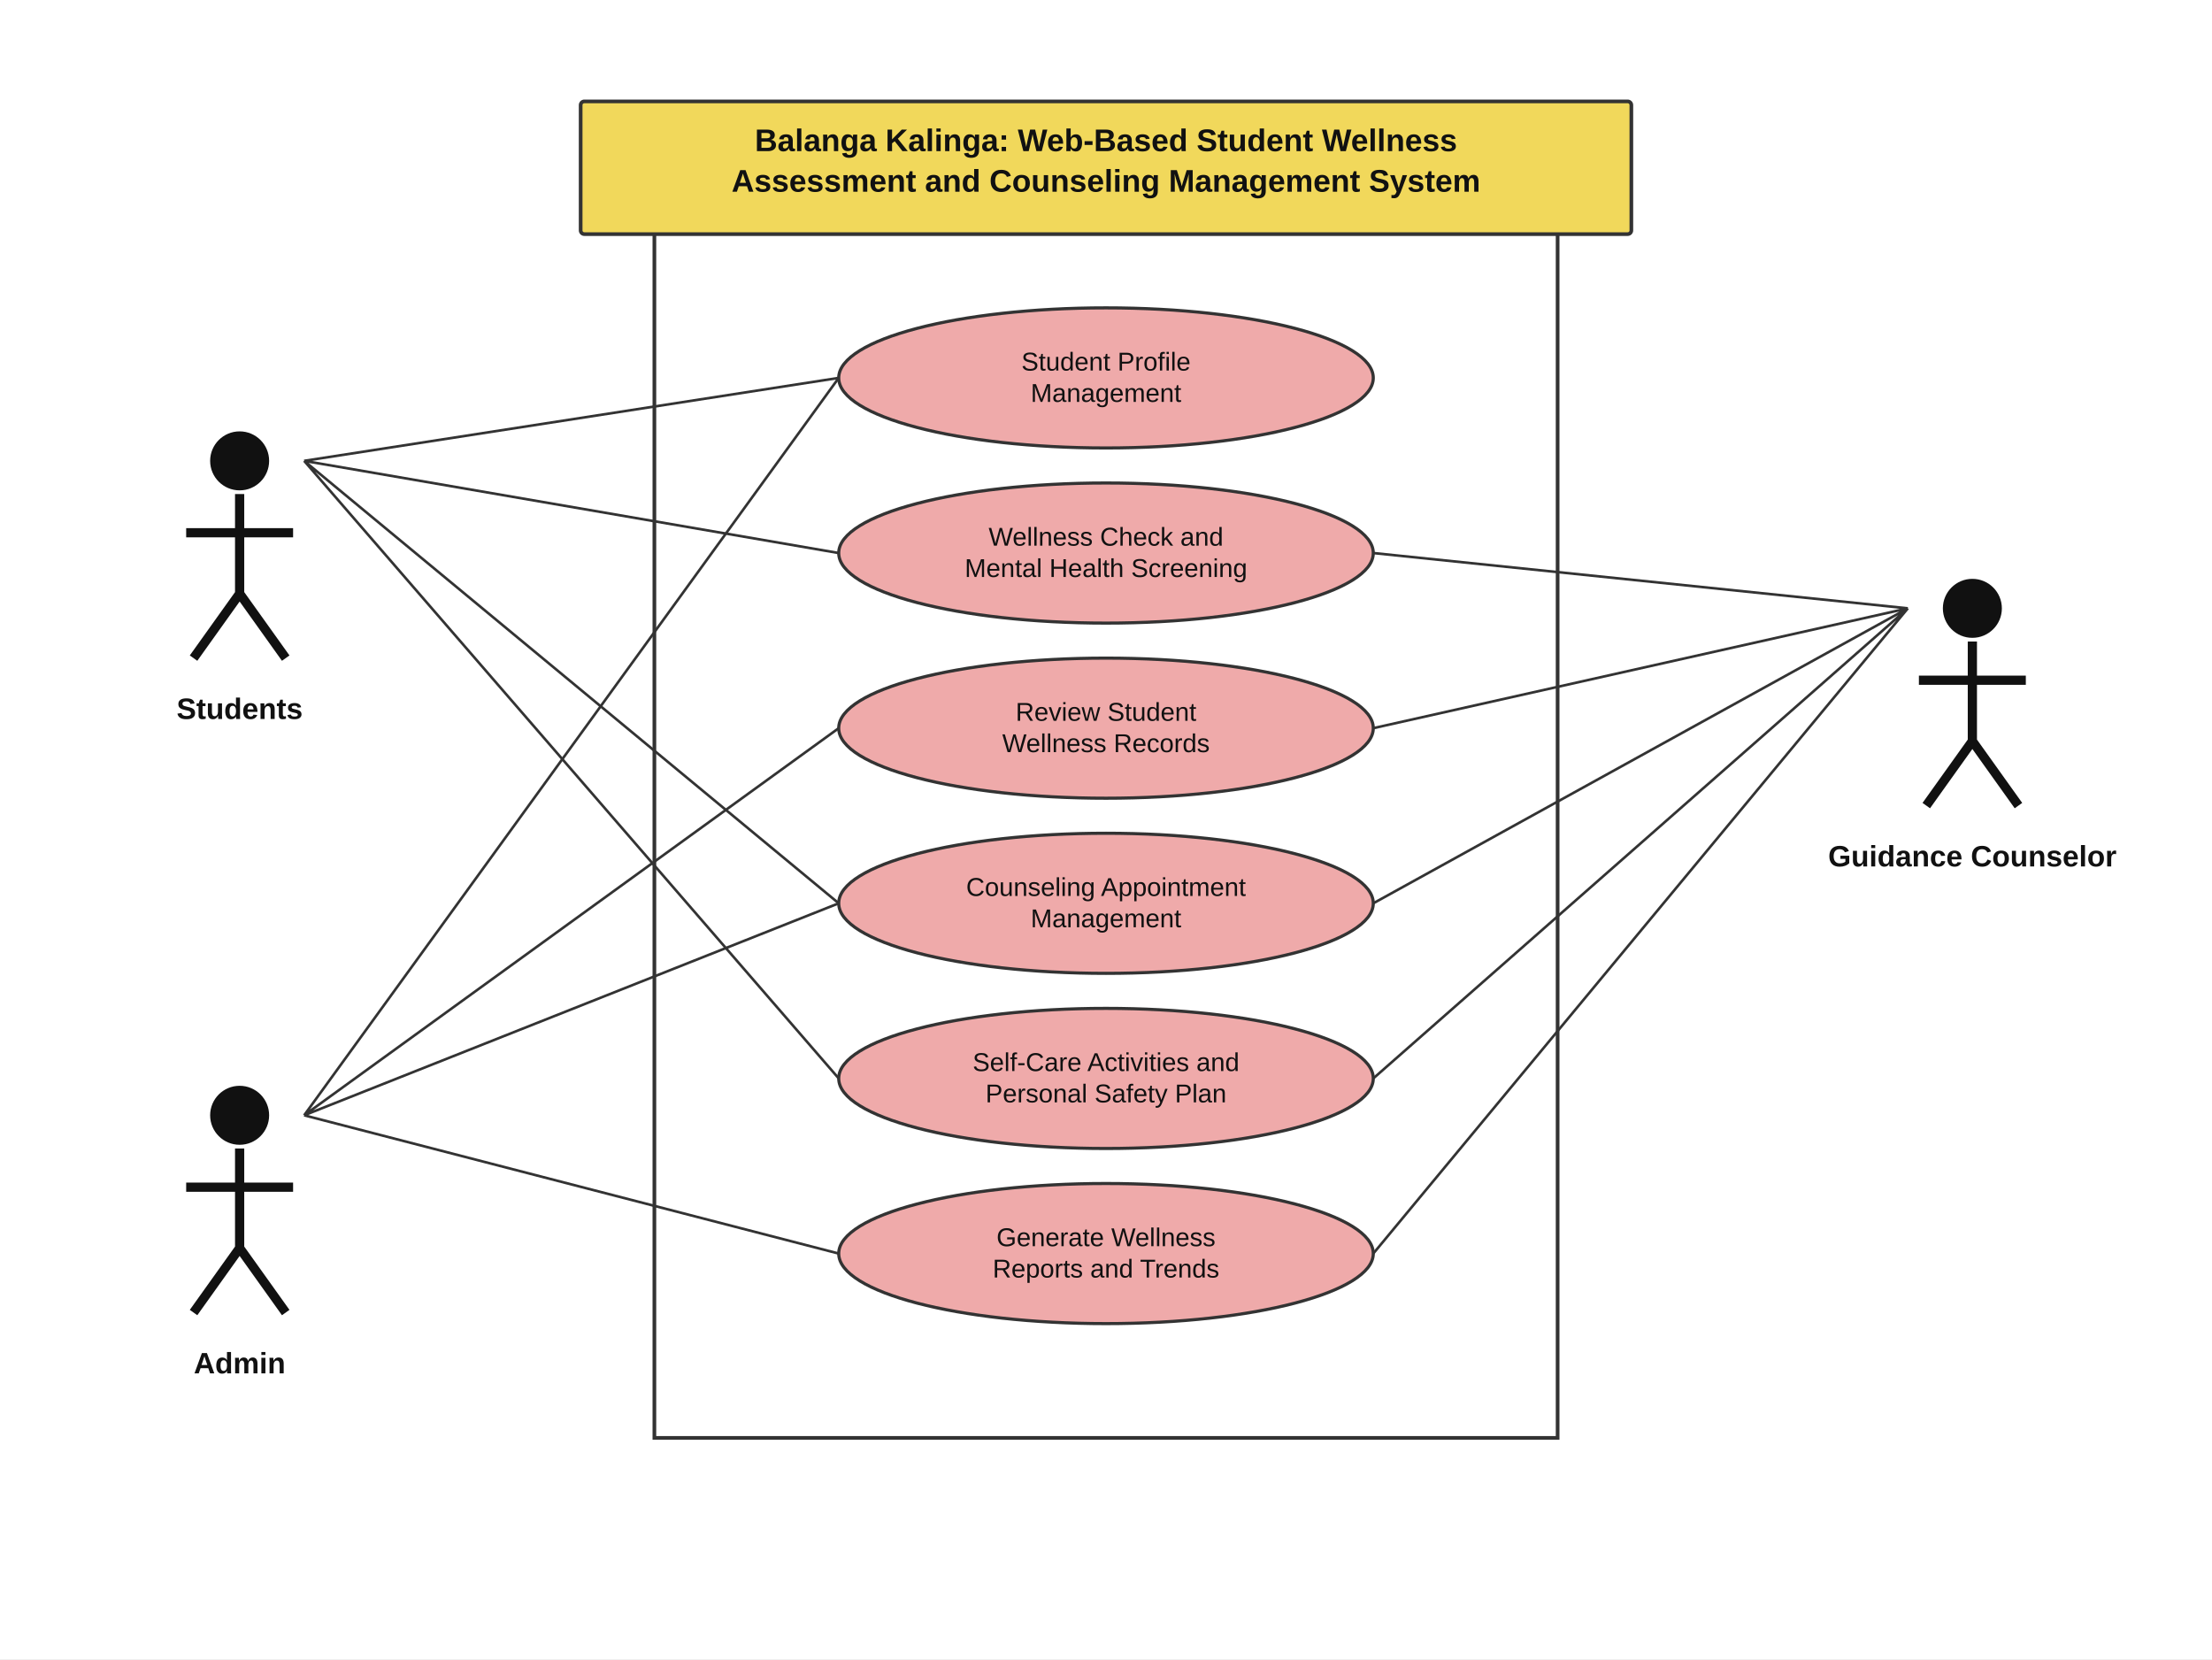
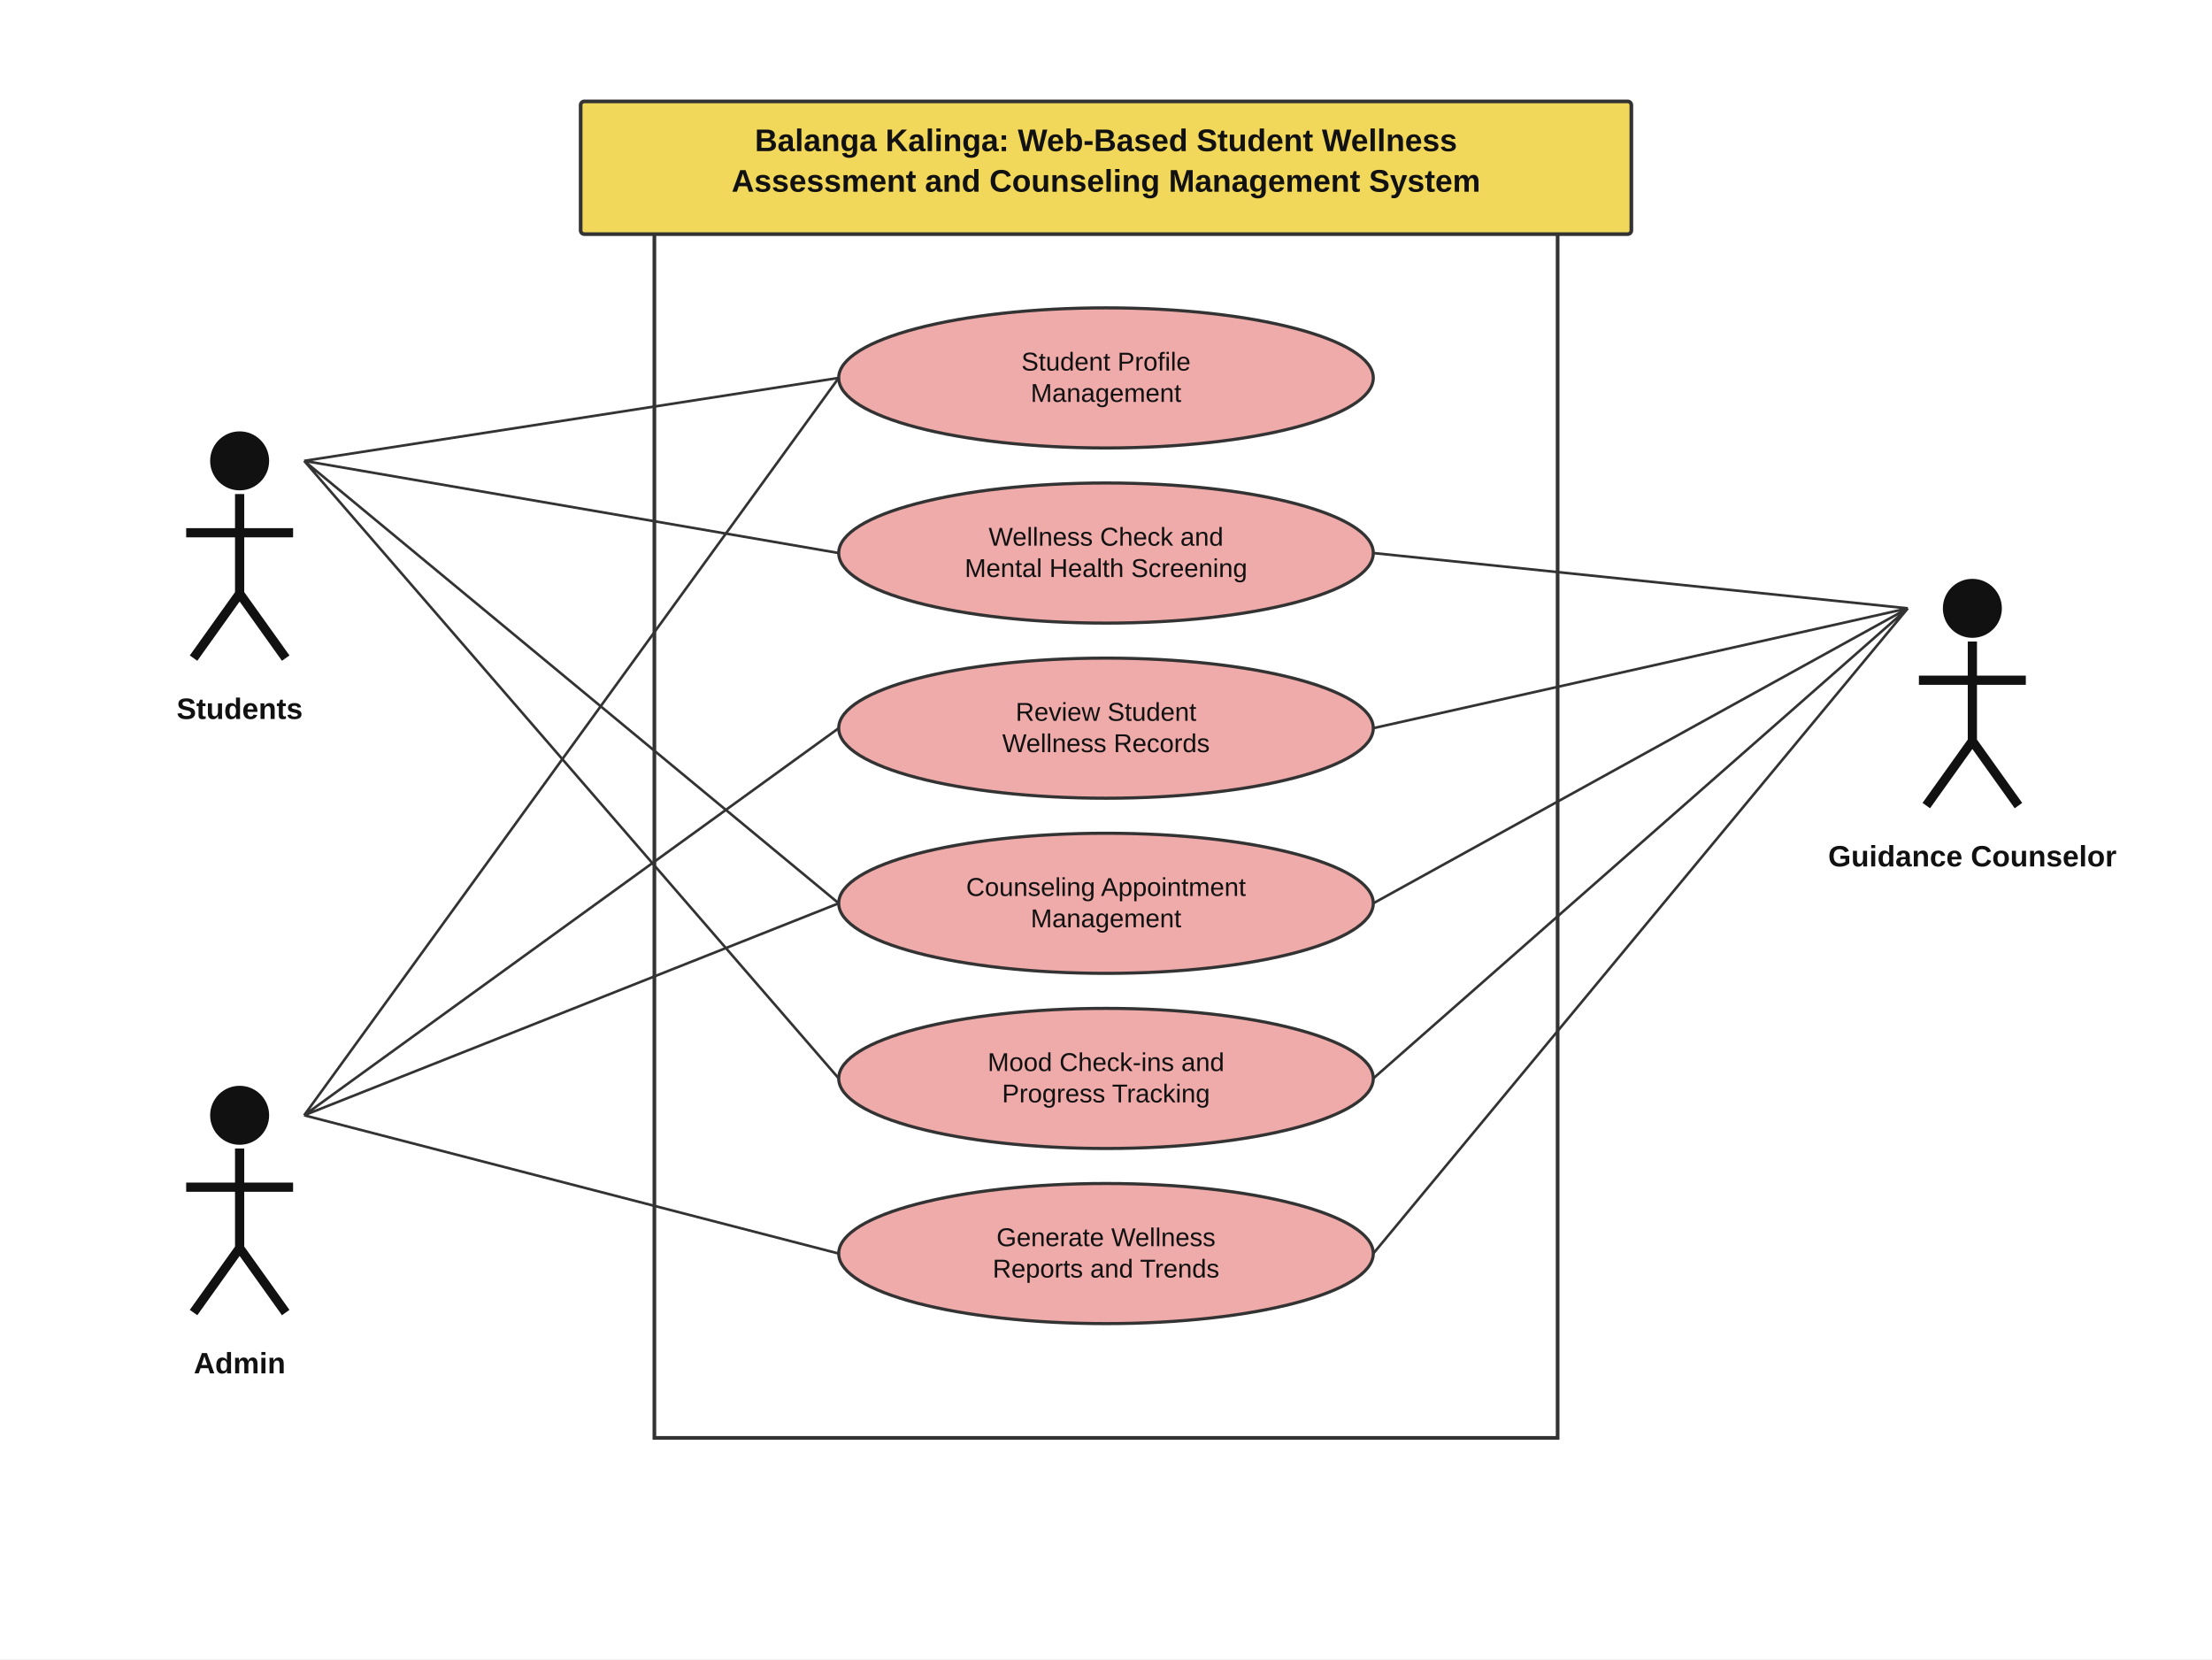
<svg xmlns="http://www.w3.org/2000/svg" width="1200" height="900" viewBox="0 0 1200 900" role="img" aria-labelledby="title desc">
  <defs>
    <style>
      .page { fill: #fff; }
      .boundary { fill: #fff; stroke: #333; stroke-width: 2; }
      .heading { fill: #f1d85b; stroke: #333; stroke-width: 2; }
      .heading-text { font: 700 17px Arial, sans-serif; fill: #111; text-anchor: middle; }
      .usecase { fill: #efaaaa; stroke: #333; stroke-width: 1.7; }
      .use-text { font: 14px Arial, sans-serif; fill: #111; text-anchor: middle; }
      .actor-text { font: 600 16px Arial, sans-serif; fill: #111; text-anchor: middle; }
      .line { fill: none; stroke: #333; stroke-width: 1.4; }
    </style>
  </defs>
  <rect class="page" width="1200" height="900" />
  <rect x="355" y="110" width="490" height="670" class="boundary" />
  <rect x="315" y="55" width="570" height="72" rx="2" class="heading" />
  <text x="600" y="82" class="heading-text">Balanga Kalinga: Web-Based Student Wellness</text>
  <text x="600" y="104" class="heading-text">Assessment and Counseling Management System</text>
  <g transform="translate(130 250)">
    <circle cx="0" cy="0" r="16" fill="#111" />
    <path d="M0 18v54 M-29 39h58 M0 72l-25 35 M0 72l25 35" stroke="#111" stroke-width="5" fill="none" />
    <text x="0" y="140" class="actor-text">Students</text>
  </g>
  <g transform="translate(130 605)">
    <circle cx="0" cy="0" r="16" fill="#111" />
    <path d="M0 18v54 M-29 39h58 M0 72l-25 35 M0 72l25 35" stroke="#111" stroke-width="5" fill="none" />
    <text x="0" y="140" class="actor-text">Admin</text>
  </g>
  <g transform="translate(1070 330)">
    <circle cx="0" cy="0" r="16" fill="#111" />
    <path d="M0 18v54 M-29 39h58 M0 72l-25 35 M0 72l25 35" stroke="#111" stroke-width="5" fill="none" />
    <text x="0" y="140" class="actor-text">Guidance Counselor</text>
  </g>
  <g>
    <ellipse cx="600" cy="205" rx="145" ry="38" class="usecase" />
    <text x="600" y="201" class="use-text">Student Profile</text>
    <text x="600" y="218" class="use-text">Management</text>
  </g>
  <g>
    <ellipse cx="600" cy="300" rx="145" ry="38" class="usecase" />
    <text x="600" y="296" class="use-text">Wellness Check and</text>
    <text x="600" y="313" class="use-text">Mental Health Screening</text>
  </g>
  <g>
    <ellipse cx="600" cy="395" rx="145" ry="38" class="usecase" />
    <text x="600" y="391" class="use-text">Review Student</text>
    <text x="600" y="408" class="use-text">Wellness Records</text>
  </g>
  <g>
    <ellipse cx="600" cy="490" rx="145" ry="38" class="usecase" />
    <text x="600" y="486" class="use-text">Counseling Appointment</text>
    <text x="600" y="503" class="use-text">Management</text>
  </g>
  <g>
    <ellipse cx="600" cy="585" rx="145" ry="38" class="usecase" />
-     <text x="600" y="581" class="use-text">Self-Care Activities and</text>
-     <text x="600" y="598" class="use-text">Personal Safety Plan</text>
+     <text x="600" y="581" class="use-text">Mood Check-ins and</text>
+     <text x="600" y="598" class="use-text">Progress Tracking</text>
  </g>
  <g>
    <ellipse cx="600" cy="680" rx="145" ry="38" class="usecase" />
    <text x="600" y="676" class="use-text">Generate Wellness</text>
    <text x="600" y="693" class="use-text">Reports and Trends</text>
  </g>
  <path d="M165 250 L455 205 M165 250 L455 300 M165 250 L455 490 M165 250 L455 585" class="line" />
  <path d="M165 605 L455 205 M165 605 L455 395 M165 605 L455 490 M165 605 L455 680" class="line" />
  <path d="M1035 330 L745 300 M1035 330 L745 395 M1035 330 L745 490 M1035 330 L745 585 M1035 330 L745 680" class="line" />
</svg>
